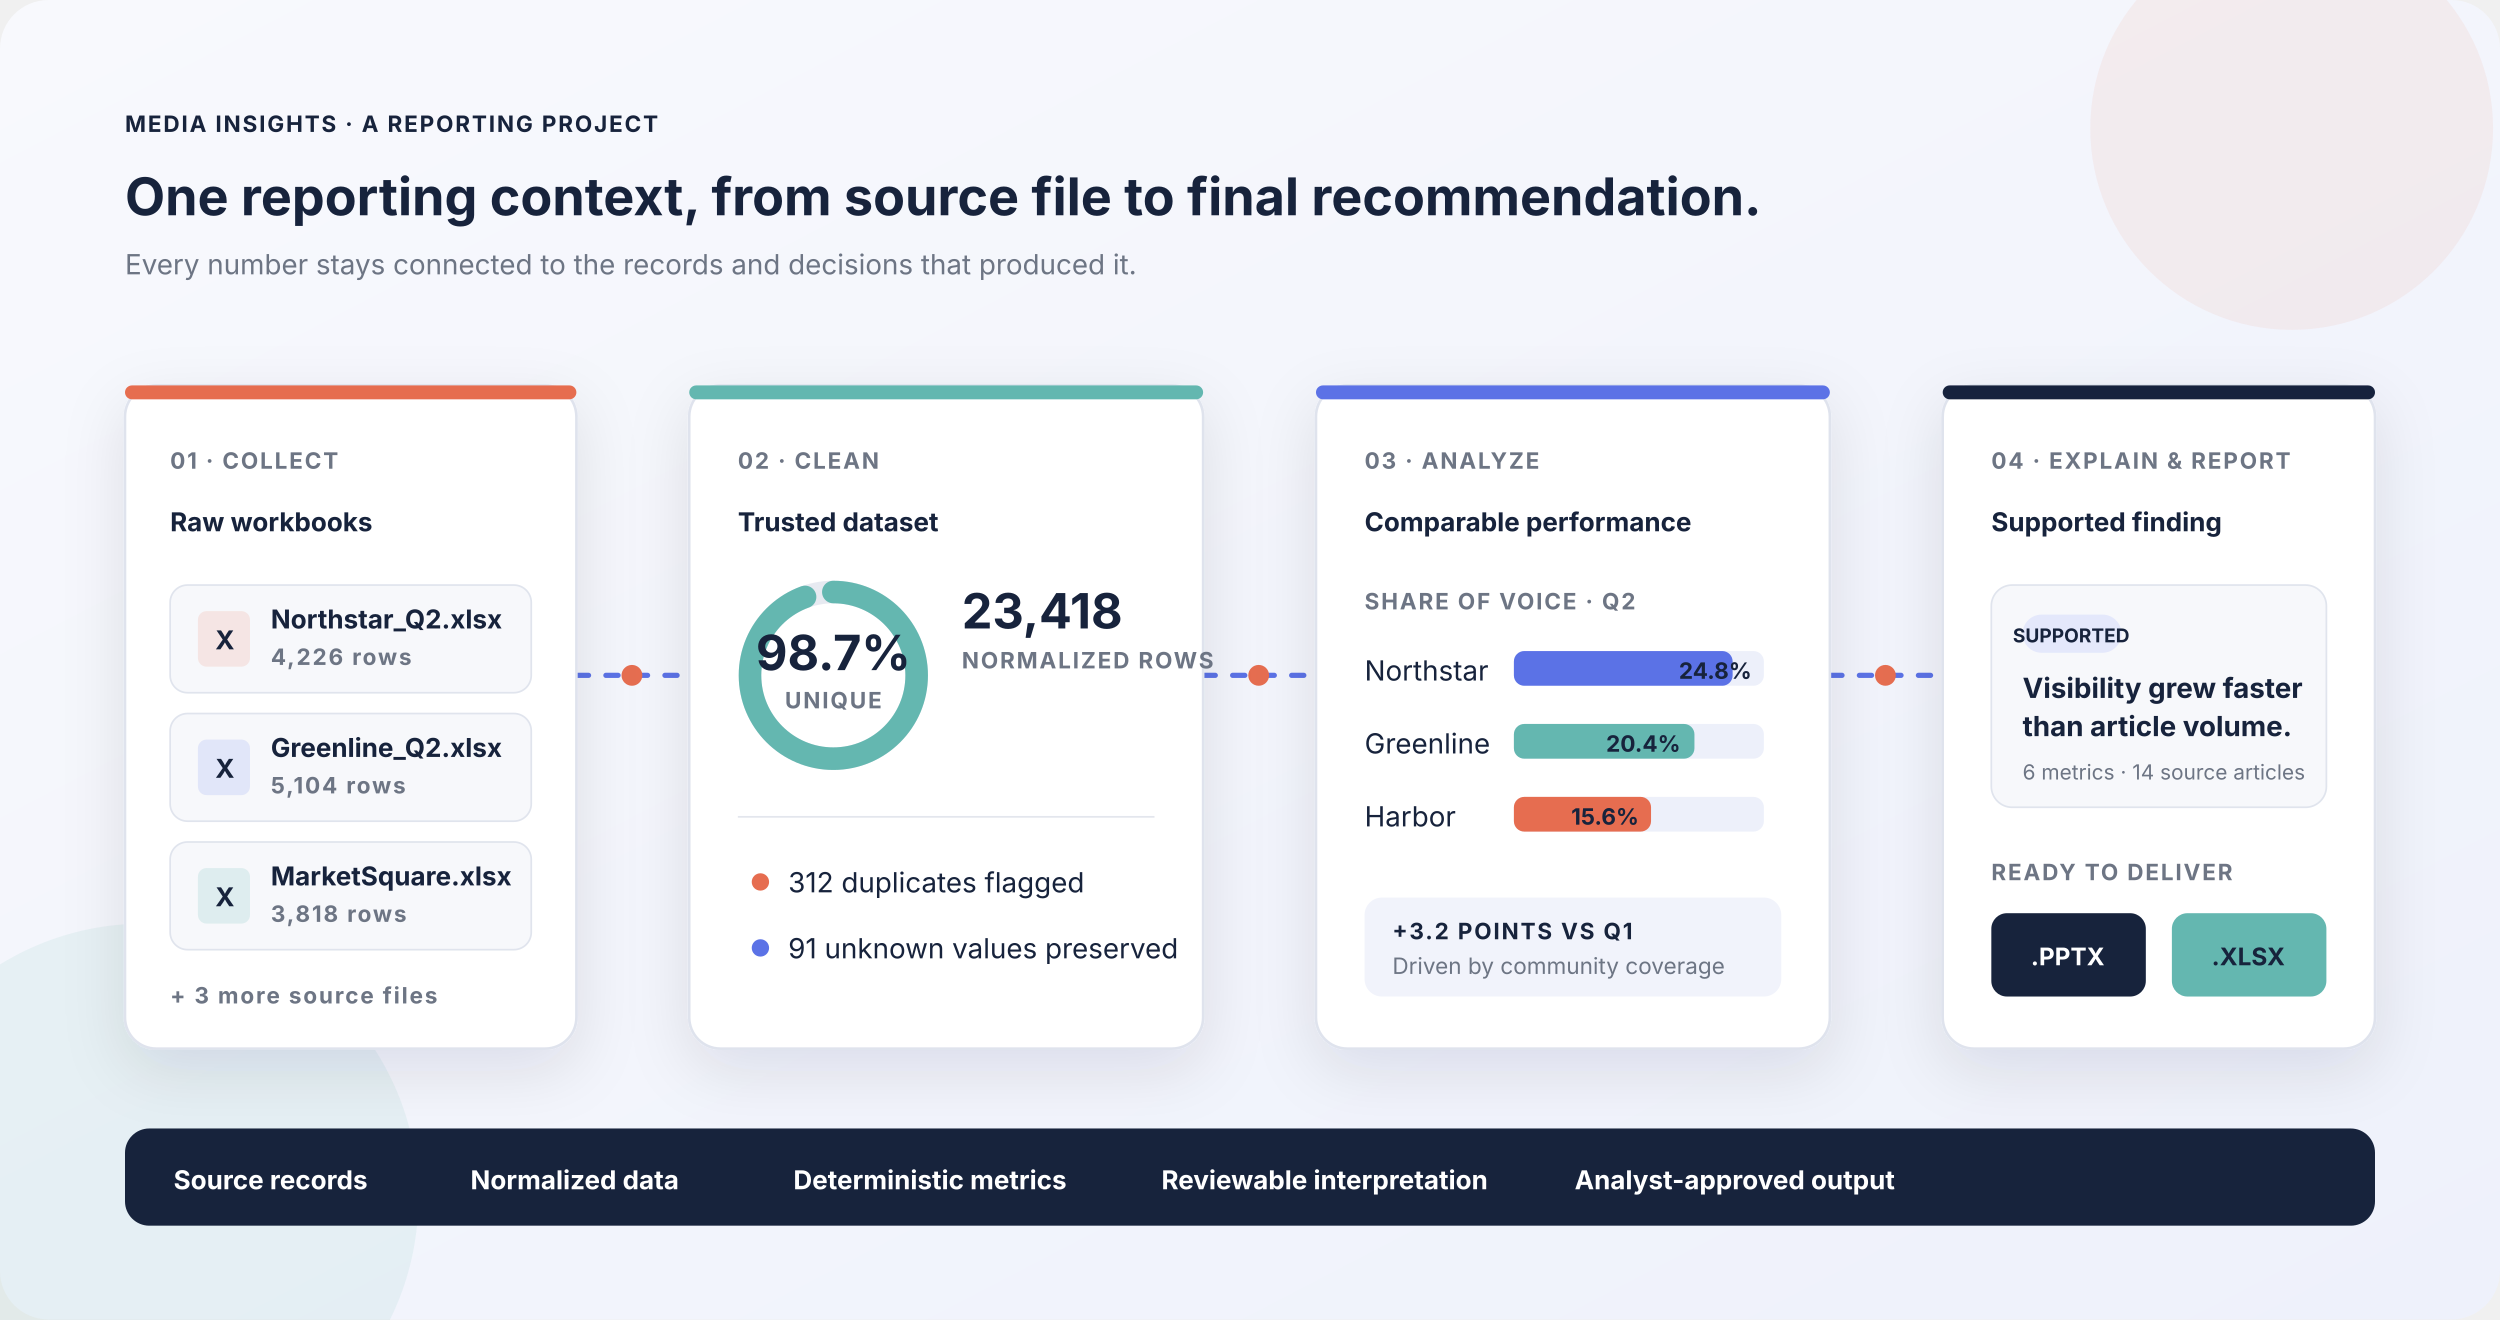
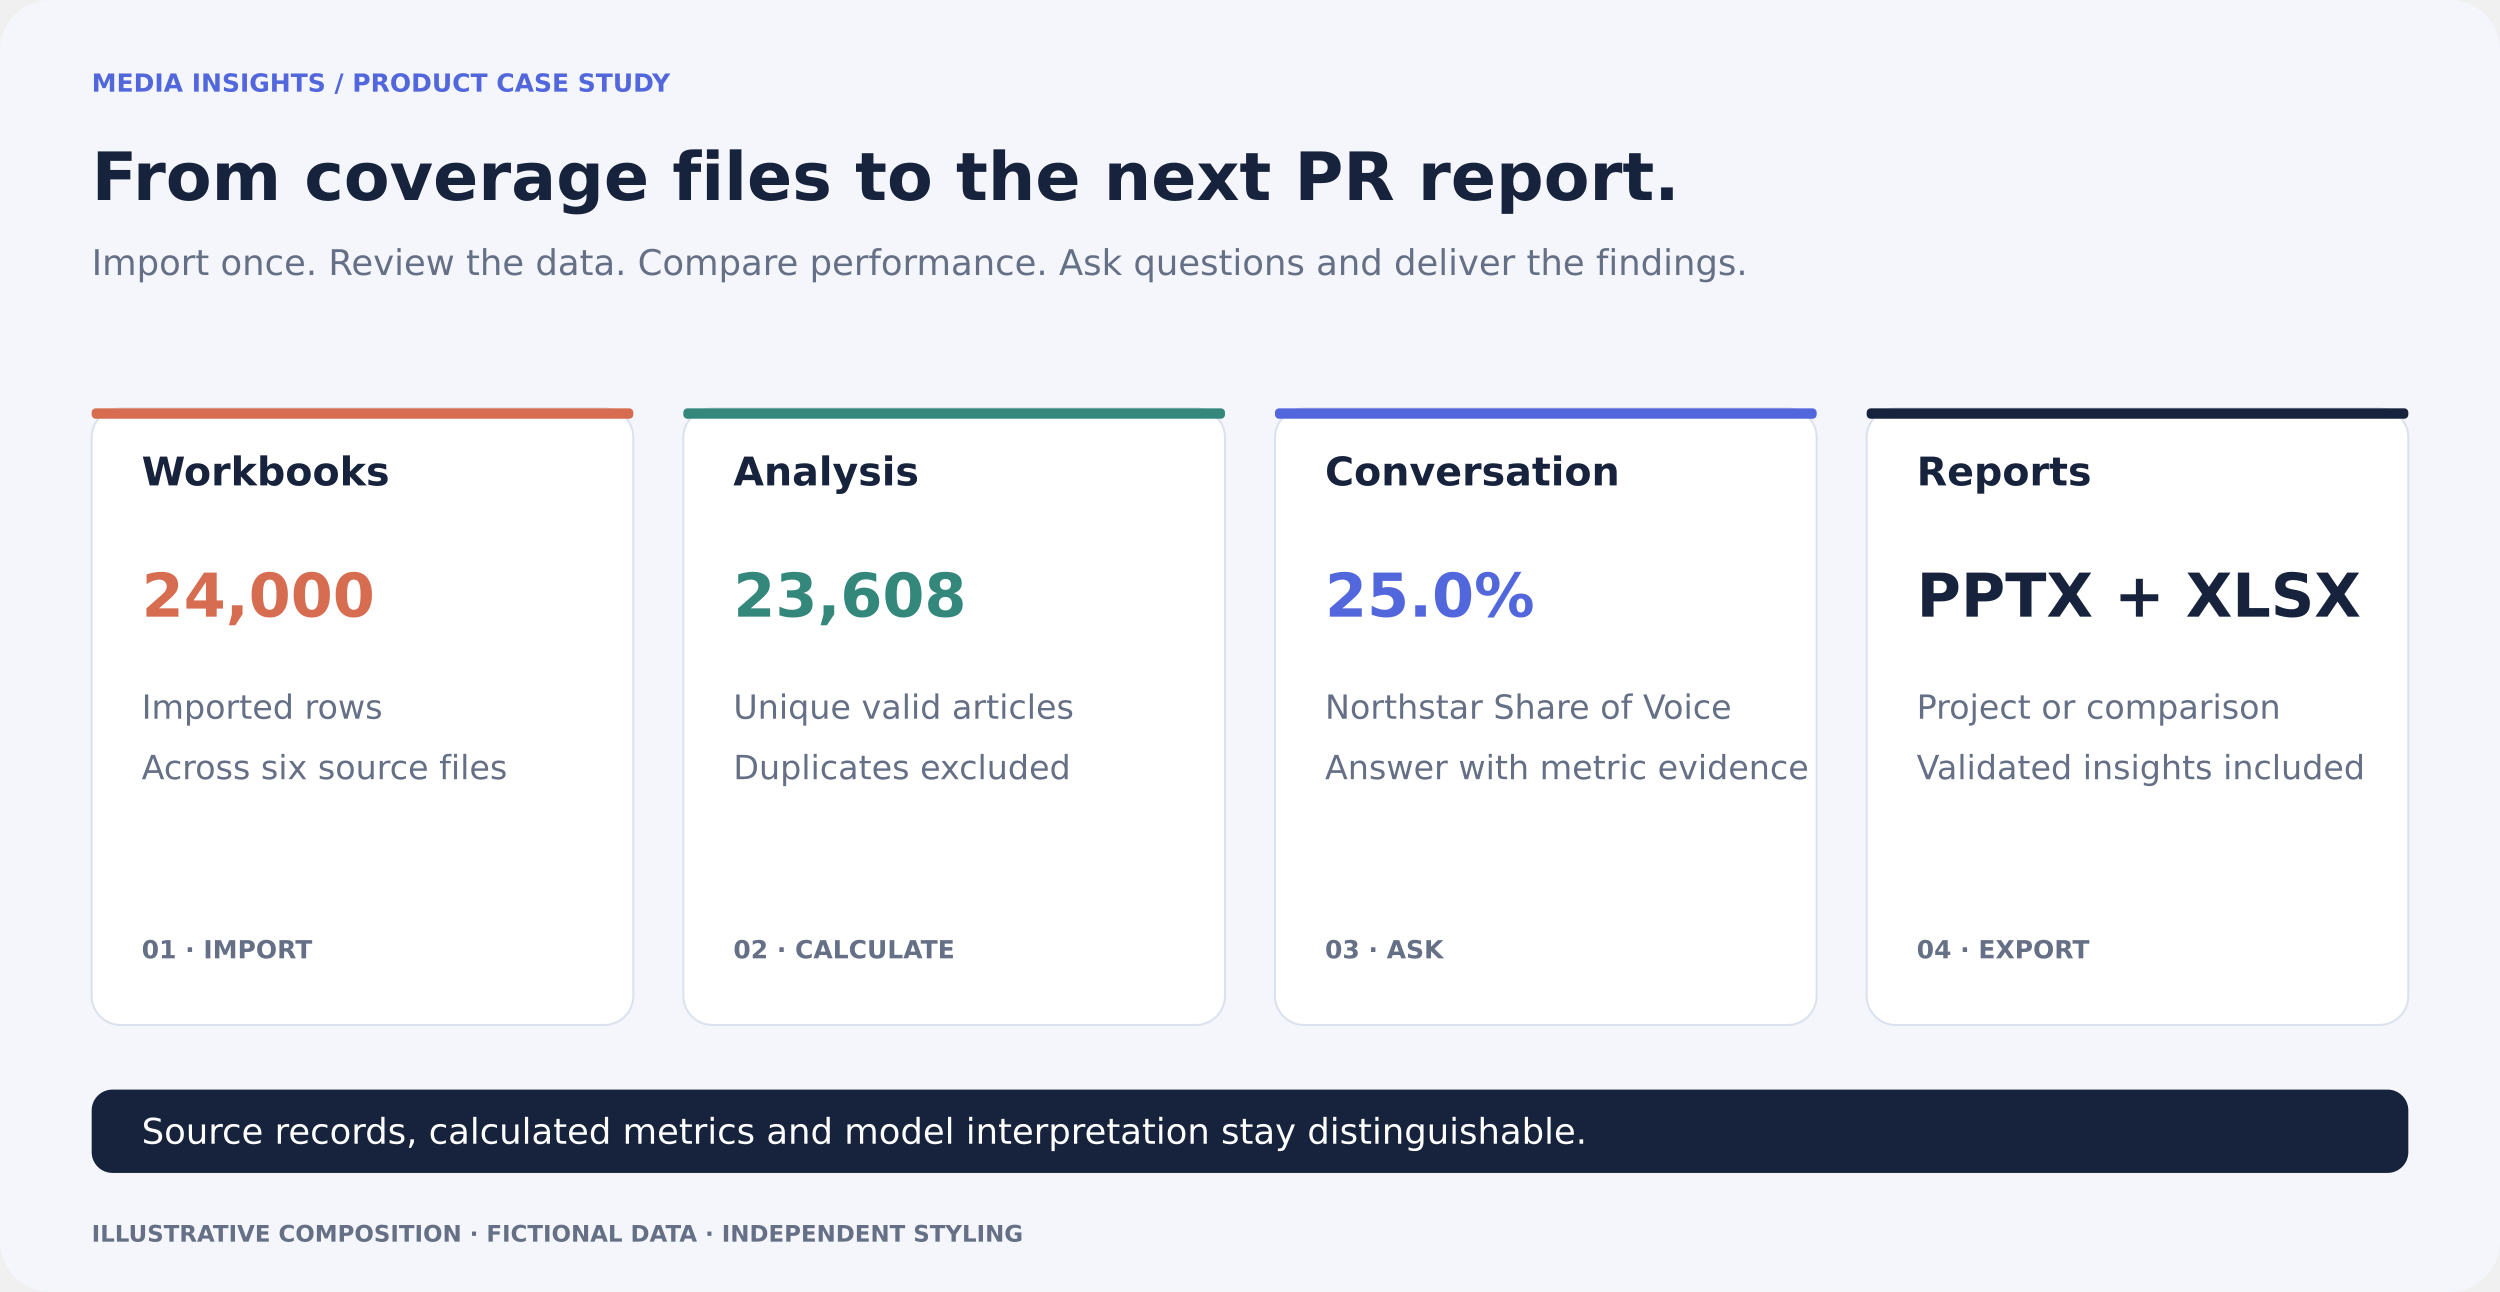
- <svg xmlns="http://www.w3.org/2000/svg" width="1440" height="760" viewBox="0 0 1440 760" role="img" aria-labelledby="title desc">
-   <defs>
-     <filter id="shadow" x="-20%" y="-20%" width="140%" height="160%">
-       <feDropShadow dx="0" dy="12" stdDeviation="18" flood-color="#13213b" flood-opacity=".10" />
-     </filter>
-     <linearGradient id="wash" x1="0" x2="1" y1="0" y2="1">
-       <stop offset="0" stop-color="#f8f9fd" />
-       <stop offset="1" stop-color="#eef1fb" />
-     </linearGradient>
-     <style>
-       text{font-family:Inter,ui-sans-serif,-apple-system,BlinkMacSystemFont,"Segoe UI",sans-serif;fill:#17233c}
-       .muted{fill:#6d7584}.white{fill:#fff}.tiny{font-size:13px;font-weight:650;letter-spacing:.08em}.label{font-size:15px;font-weight:650}.body{font-size:16px}.metric{font-size:28px;font-weight:720}.heading{font-size:30px;font-weight:720}.panel{fill:#fff;stroke:#dfe3ed;stroke-width:1.5}.flow{stroke:#5b72e6;stroke-width:3;stroke-linecap:round;stroke-dasharray:7 10;animation:dash 12s linear infinite}.pulse{animation:pulse 12s ease-in-out infinite}.rise{animation:rise 12s ease-in-out infinite;transform-box:fill-box;transform-origin:center}.fade{animation:fade 12s ease-in-out infinite}.bar{animation:grow 12s ease-in-out infinite;transform-box:fill-box;transform-origin:left}
-       @keyframes dash{to{stroke-dashoffset:-204}}@keyframes pulse{0%,7%{opacity:.25}14%,86%{opacity:1}100%{opacity:.25}}@keyframes rise{0%,8%{opacity:.45;transform:translateY(8px)}18%,92%{opacity:1;transform:none}100%{opacity:.45}}@keyframes fade{0%,14%{opacity:.35}26%,94%{opacity:1}100%{opacity:.35}}@keyframes grow{0%,22%{transform:scaleX(.2)}38%,92%{transform:scaleX(1)}100%{transform:scaleX(.2)}}
-     </style>
-   </defs>
-   <rect width="1440" height="760" rx="28" fill="url(#wash)" />
-   <circle cx="1320" cy="74" r="116" fill="#e66d50" opacity=".08" />
-   <circle cx="83" cy="690" r="158" fill="#64b7b0" opacity=".10" />
-   <text x="72" y="76" class="tiny" fill="#5b72e6">MEDIA INSIGHTS · A REPORTING PROJECT</text>
-   <text x="72" y="124" class="heading">One reporting context, from source file to final recommendation.</text>
-   <text x="72" y="158" class="body muted">Every number stays connected to the records and decisions that produced it.</text>
-   <path class="flow" d="M332 389H397M693 389H758M1054 389H1119" fill="none" />
-   <circle class="pulse" cx="364" cy="389" r="6" fill="#e66d50" />
-   <circle class="pulse" cx="725" cy="389" r="6" fill="#e66d50" style="animation-delay:1.4s" />
-   <circle class="pulse" cx="1086" cy="389" r="6" fill="#e66d50" style="animation-delay:2.8s" />
-   <g filter="url(#shadow)">
-     <rect class="panel" x="72" y="222" width="260" height="382" rx="18" />
-     <rect x="72" y="222" width="260" height="8" rx="4" fill="#e66d50" />
+ <svg xmlns="http://www.w3.org/2000/svg" width="1200" height="620" viewBox="0 0 1200 620" role="img">
+   <g font-family="DejaVu Sans,Arial,sans-serif">
+     <rect x="0" y="0" width="1200" height="620" rx="24" fill="#f4f6fb" stroke="none" />
+     <text x="44" y="44" font-size="12" fill="#5267dc" font-weight="700">MEDIA INSIGHTS  /  PRODUCT CASE STUDY</text>
+     <text x="44" y="96" font-size="32" fill="#17233c" font-weight="700">From coverage files to the next PR report.</text>
+     <text x="44" y="132" font-size="17" fill="#657086" font-weight="400">Import once. Review the data. Compare performance. Ask questions and deliver the findings.</text>
+     <rect x="44" y="196" width="260" height="296" rx="14" fill="#fff" stroke="#dce2ed" />
+     <text x="68" y="233" font-size="19" fill="#17233c" font-weight="650">Workbooks</text>
+     <rect x="44" y="196" width="260" height="5" rx="2" fill="#d66c50" stroke="none" />
+     <text x="68" y="296" font-size="29" fill="#d66c50" font-weight="700">24,000</text>
+     <text x="68" y="345" font-size="16" fill="#657086" font-weight="400">Imported rows</text>
+     <text x="68" y="374" font-size="16" fill="#657086" font-weight="400">Across six source files</text>
+     <text x="68" y="460" font-size="12" fill="#657086" font-weight="700">01 · IMPORT</text>
+     <rect x="328" y="196" width="260" height="296" rx="14" fill="#fff" stroke="#dce2ed" />
+     <text x="352" y="233" font-size="19" fill="#17233c" font-weight="650">Analysis</text>
+     <rect x="328" y="196" width="260" height="5" rx="2" fill="#34877b" stroke="none" />
+     <text x="352" y="296" font-size="29" fill="#34877b" font-weight="700">23,608</text>
+     <text x="352" y="345" font-size="16" fill="#657086" font-weight="400">Unique valid articles</text>
+     <text x="352" y="374" font-size="16" fill="#657086" font-weight="400">Duplicates excluded</text>
+     <text x="352" y="460" font-size="12" fill="#657086" font-weight="700">02 · CALCULATE</text>
+     <rect x="612" y="196" width="260" height="296" rx="14" fill="#fff" stroke="#dce2ed" />
+     <text x="636" y="233" font-size="19" fill="#17233c" font-weight="650">Conversation</text>
+     <rect x="612" y="196" width="260" height="5" rx="2" fill="#5267dc" stroke="none" />
+     <text x="636" y="296" font-size="29" fill="#5267dc" font-weight="700">25.0%</text>
+     <text x="636" y="345" font-size="16" fill="#657086" font-weight="400">Northstar Share of Voice</text>
+     <text x="636" y="374" font-size="16" fill="#657086" font-weight="400">Answer with metric evidence</text>
+     <text x="636" y="460" font-size="12" fill="#657086" font-weight="700">03 · ASK</text>
+     <rect x="896" y="196" width="260" height="296" rx="14" fill="#fff" stroke="#dce2ed" />
+     <text x="920" y="233" font-size="19" fill="#17233c" font-weight="650">Reports</text>
+     <rect x="896" y="196" width="260" height="5" rx="2" fill="#17233c" stroke="none" />
+     <text x="920" y="296" font-size="29" fill="#17233c" font-weight="700">PPTX + XLSX</text>
+     <text x="920" y="345" font-size="16" fill="#657086" font-weight="400">Project or comparison</text>
+     <text x="920" y="374" font-size="16" fill="#657086" font-weight="400">Validated insights included</text>
+     <text x="920" y="460" font-size="12" fill="#657086" font-weight="700">04 · EXPORT</text>
+     <rect x="44" y="523" width="1112" height="40" rx="10" fill="#17233c" stroke="none" />
+     <text x="68" y="549" font-size="17" fill="#fff" font-weight="500">Source records, calculated metrics and model interpretation stay distinguishable.</text>
+     <text x="44" y="596" font-size="11" fill="#657086" font-weight="600">ILLUSTRATIVE COMPOSITION · FICTIONAL DATA · INDEPENDENT STYLING</text>
  </g>
-   <text x="98" y="270" class="tiny muted">01 · COLLECT</text>
-   <text x="98" y="306" class="label">Raw workbooks</text>
-   <g class="rise">
-     <rect x="98" y="337" width="208" height="62" rx="10" fill="#f7f8fb" stroke="#e0e4ed" />
-     <rect x="114" y="352" width="30" height="32" rx="5" fill="#e66d50" opacity=".14" />
-     <text x="124" y="374" font-size="15" font-weight="750" fill="#e66d50">X</text>
-     <text x="156" y="362" class="label">Northstar_Q2.xlsx</text>
-     <text x="156" y="383" class="tiny muted">4,226 rows</text>
-   </g>
-   <g class="rise" style="animation-delay:.55s">
-     <rect x="98" y="411" width="208" height="62" rx="10" fill="#f7f8fb" stroke="#e0e4ed" />
-     <rect x="114" y="426" width="30" height="32" rx="5" fill="#5b72e6" opacity=".14" />
-     <text x="124" y="448" font-size="15" font-weight="750" fill="#5b72e6">X</text>
-     <text x="156" y="436" class="label">Greenline_Q2.xlsx</text>
-     <text x="156" y="457" class="tiny muted">5,104 rows</text>
-   </g>
-   <g class="rise" style="animation-delay:1.1s">
-     <rect x="98" y="485" width="208" height="62" rx="10" fill="#f7f8fb" stroke="#e0e4ed" />
-     <rect x="114" y="500" width="30" height="32" rx="5" fill="#64b7b0" opacity=".17" />
-     <text x="124" y="522" font-size="15" font-weight="750" fill="#3f928c">X</text>
-     <text x="156" y="510" class="label">MarketSquare.xlsx</text>
-     <text x="156" y="531" class="tiny muted">3,818 rows</text>
-   </g>
-   <text x="98" y="578" class="tiny muted">+ 3 more source files</text>
-   <g filter="url(#shadow)">
-     <rect class="panel" x="397" y="222" width="296" height="382" rx="18" />
-     <rect x="397" y="222" width="296" height="8" rx="4" fill="#64b7b0" />
-   </g>
-   <text x="425" y="270" class="tiny muted">02 · CLEAN</text>
-   <text x="425" y="306" class="label">Trusted dataset</text>
-   <g class="fade">
-     <circle cx="480" cy="389" r="48" fill="none" stroke="#e7eaf1" stroke-width="13" />
-     <circle cx="480" cy="389" r="48" fill="none" stroke="#64b7b0" stroke-width="13" stroke-linecap="round" stroke-dasharray="285 302" transform="rotate(-90 480 389)" />
-     <text x="480" y="386" text-anchor="middle" class="metric">98.7%</text>
-     <text x="480" y="408" text-anchor="middle" class="tiny muted">UNIQUE</text>
-     <text x="554" y="362" class="metric">23,418</text>
-     <text x="554" y="385" class="tiny muted">NORMALIZED ROWS</text>
-     <rect x="425" y="470" width="240" height="1" fill="#e3e6ed" />
-     <circle cx="438" cy="508" r="5" fill="#e66d50" />
-     <text x="454" y="514" class="body">312 duplicates flagged</text>
-     <circle cx="438" cy="546" r="5" fill="#5b72e6" />
-     <text x="454" y="552" class="body">91 unknown values preserved</text>
-   </g>
-   <g filter="url(#shadow)">
-     <rect class="panel" x="758" y="222" width="296" height="382" rx="18" />
-     <rect x="758" y="222" width="296" height="8" rx="4" fill="#5b72e6" />
-   </g>
-   <text x="786" y="270" class="tiny muted">03 · ANALYZE</text>
-   <text x="786" y="306" class="label">Comparable performance</text>
-   <text x="786" y="351" class="tiny muted">SHARE OF VOICE · Q2</text>
-   <text x="786" y="392" class="body">Northstar</text>
-   <rect x="872" y="375" width="144" height="20" rx="6" fill="#edf0fa" />
-   <rect class="bar" x="872" y="375" width="126" height="20" rx="6" fill="#5b72e6" />
-   <text x="1009" y="391" text-anchor="end" font-size="13" font-weight="700" fill="#fff">24.8%</text>
-   <text x="786" y="434" class="body">Greenline</text>
-   <rect x="872" y="417" width="144" height="20" rx="6" fill="#edf0fa" />
-   <rect class="bar" x="872" y="417" width="104" height="20" rx="6" fill="#64b7b0" style="animation-delay:.4s" />
-   <text x="968" y="433" text-anchor="end" font-size="13" font-weight="700" fill="#fff">20.4%</text>
-   <text x="786" y="476" class="body">Harbor</text>
-   <rect x="872" y="459" width="144" height="20" rx="6" fill="#edf0fa" />
-   <rect class="bar" x="872" y="459" width="79" height="20" rx="6" fill="#e66d50" style="animation-delay:.8s" />
-   <text x="944" y="475" text-anchor="end" font-size="13" font-weight="700" fill="#fff">15.6%</text>
-   <rect x="786" y="517" width="240" height="57" rx="10" fill="#f1f3fb" />
-   <text x="802" y="541" class="tiny" fill="#5b72e6">+3.2 POINTS VS Q1</text>
-   <text x="802" y="561" font-size="13" class="muted">Driven by community coverage</text>
-   <g filter="url(#shadow)">
-     <rect class="panel" x="1119" y="222" width="249" height="382" rx="18" />
-     <rect x="1119" y="222" width="249" height="8" rx="4" fill="#17233c" />
-   </g>
-   <text x="1147" y="270" class="tiny muted">04 · EXPLAIN &amp; REPORT</text>
-   <text x="1147" y="306" class="label">Supported finding</text>
-   <g class="fade" style="animation-delay:1.5s">
-     <rect x="1147" y="337" width="193" height="128" rx="12" fill="#f7f8fb" stroke="#e0e4ed" />
-     <rect x="1165" y="354" width="57" height="22" rx="11" fill="#e4e8fb" />
-     <text x="1193" y="370" text-anchor="middle" font-size="11" font-weight="750" fill="#5b72e6">SUPPORTED</text>
-     <text x="1165" y="402" class="body" font-weight="650">Visibility grew faster</text>
-     <text x="1165" y="424" class="body" font-weight="650">than article volume.</text>
-     <text x="1165" y="449" font-size="12" class="muted">6 metrics · 14 source articles</text>
-     <text x="1147" y="507" class="tiny muted">READY TO DELIVER</text>
-     <rect x="1147" y="526" width="89" height="48" rx="9" fill="#17233c" />
-     <text x="1191" y="556" text-anchor="middle" class="white" font-size="14" font-weight="700">.PPTX</text>
-     <rect x="1251" y="526" width="89" height="48" rx="9" fill="#64b7b0" />
-     <text x="1295" y="556" text-anchor="middle" font-size="14" font-weight="700" fill="#102f35">.XLSX</text>
-   </g>
-   <rect x="72" y="650" width="1296" height="56" rx="14" fill="#17233c" />
-   <text x="100" y="685" class="white" font-size="15" font-weight="650">Source records</text>
-   <text x="235" y="685" font-size="15" fill="#8f9ab2">→</text>
-   <text x="271" y="685" class="white" font-size="15" font-weight="650">Normalized data</text>
-   <text x="421" y="685" font-size="15" fill="#8f9ab2">→</text>
-   <text x="457" y="685" class="white" font-size="15" font-weight="650">Deterministic metrics</text>
-   <text x="633" y="685" font-size="15" fill="#8f9ab2">→</text>
-   <text x="669" y="685" class="white" font-size="15" font-weight="650">Reviewable interpretation</text>
-   <text x="871" y="685" font-size="15" fill="#8f9ab2">→</text>
-   <text x="907" y="685" class="white" font-size="15" font-weight="650">Analyst-approved output</text>
</svg>
